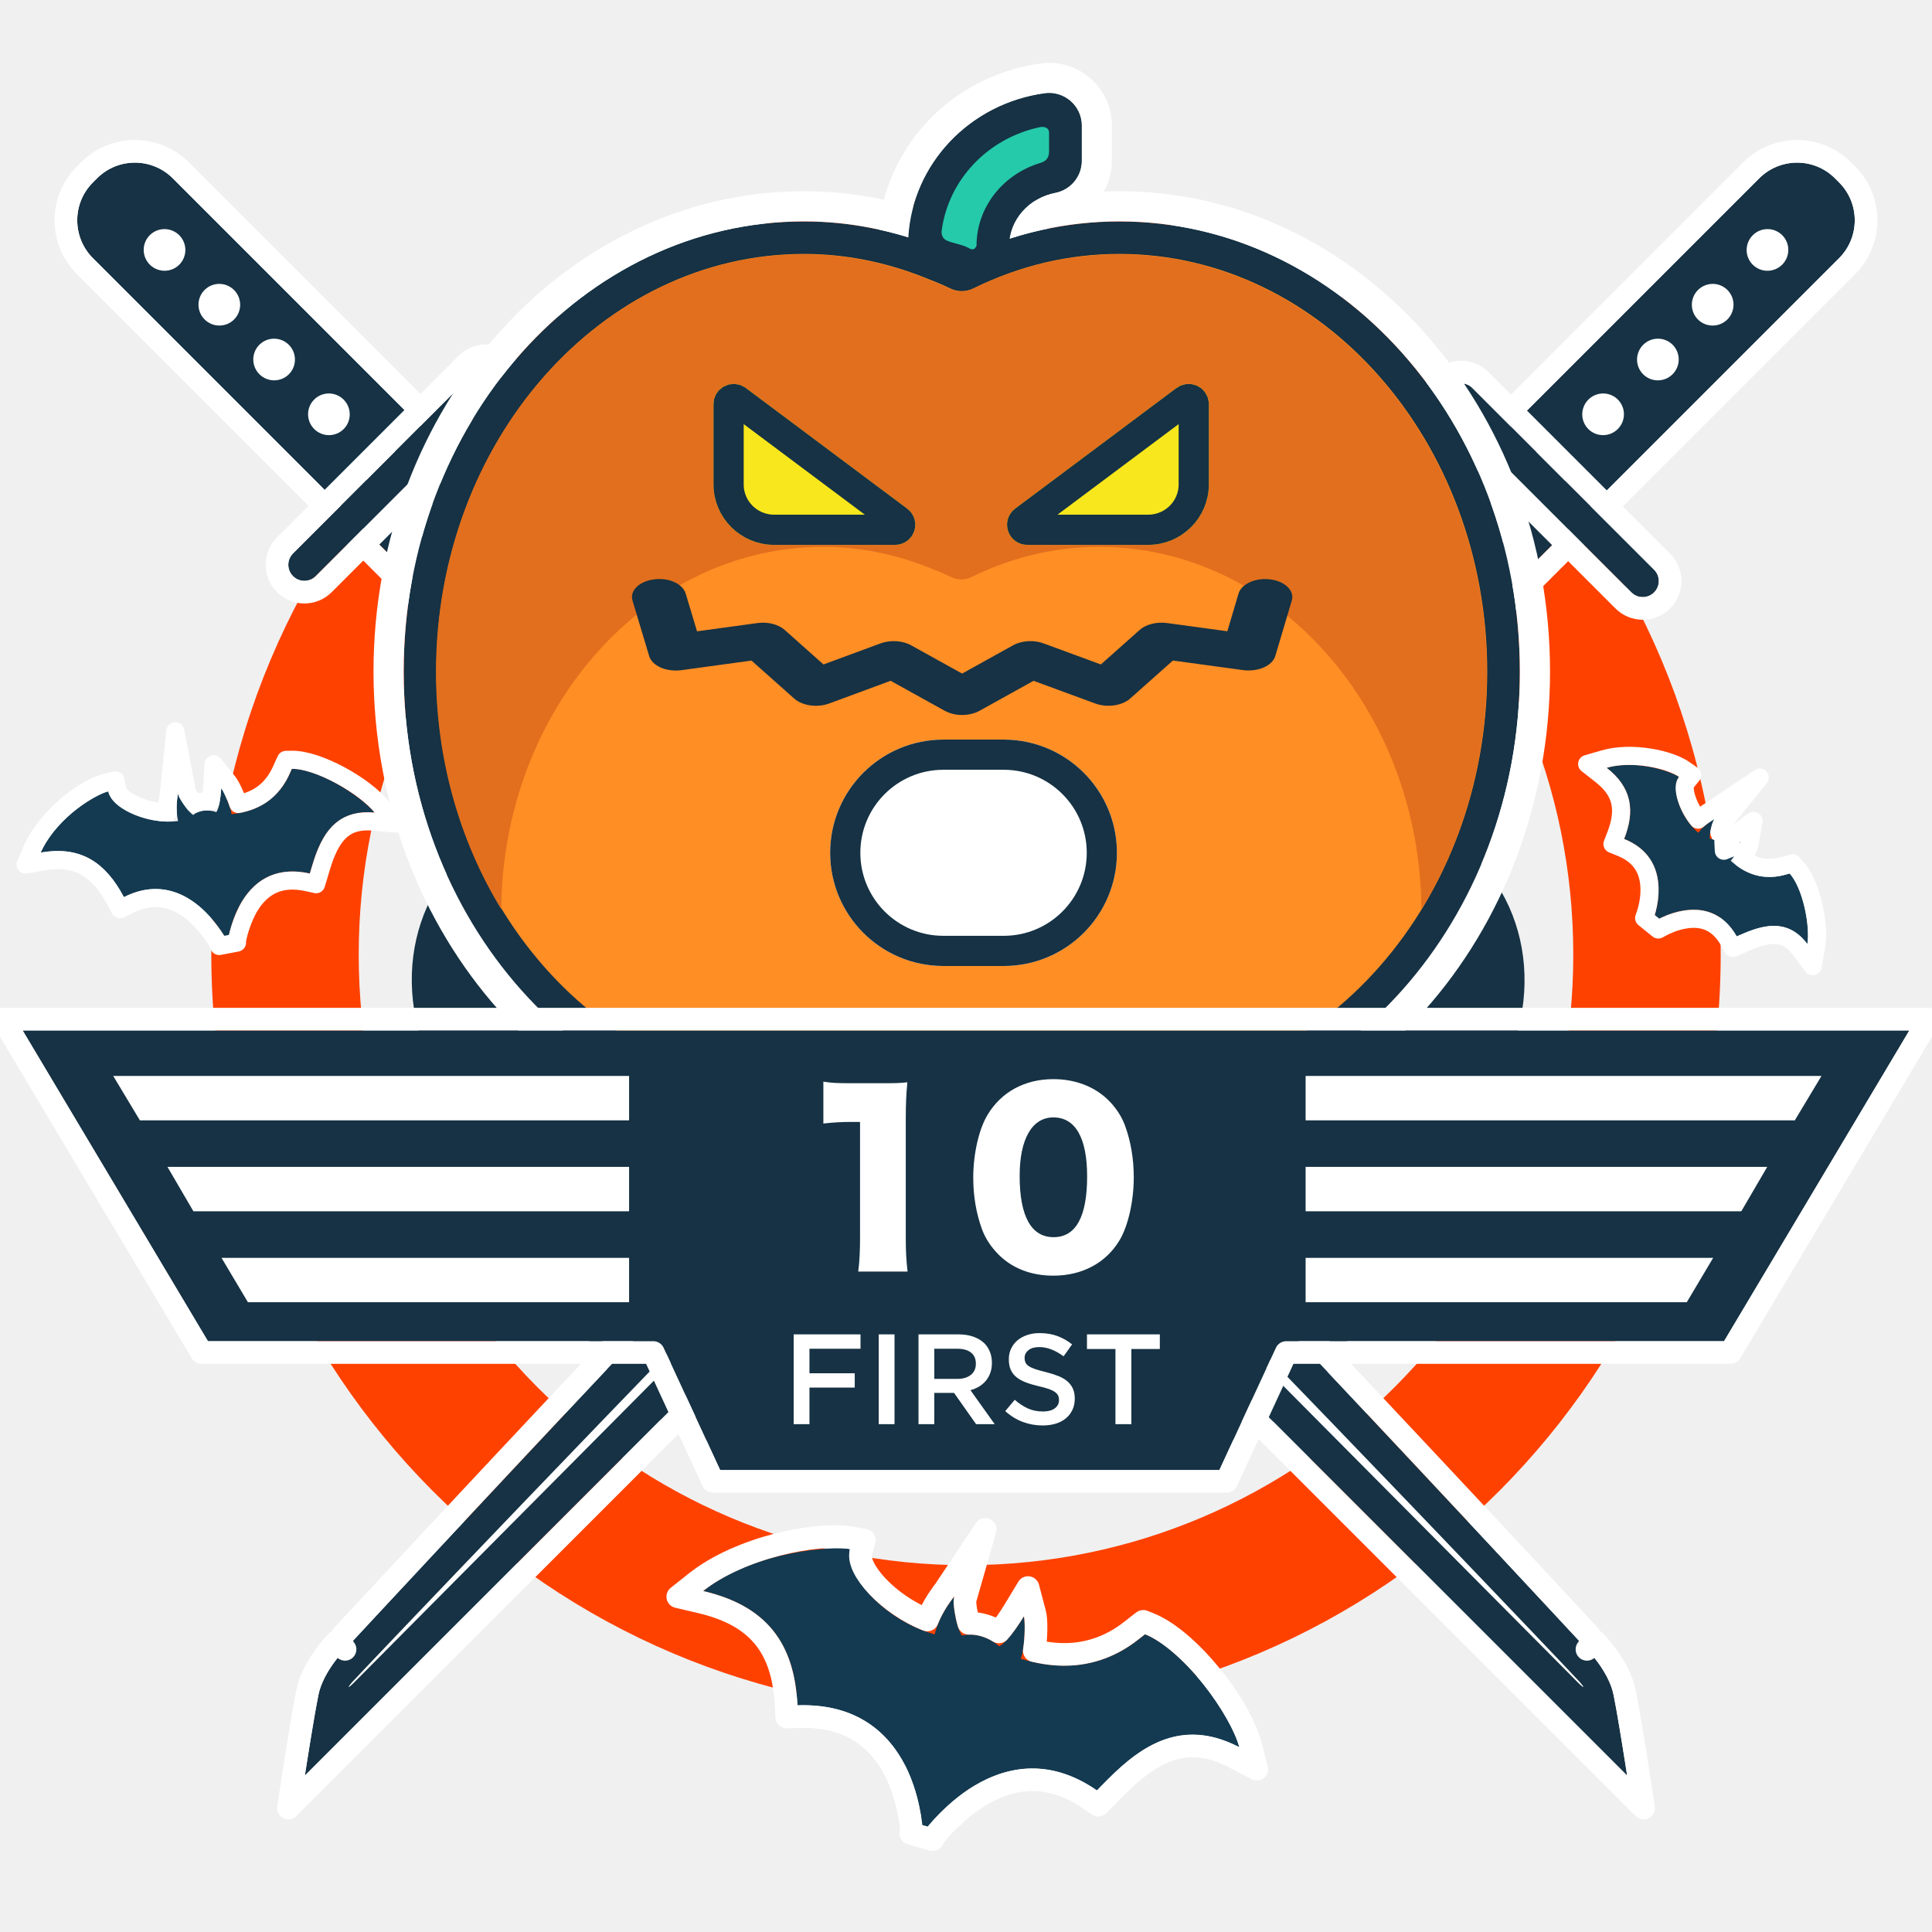
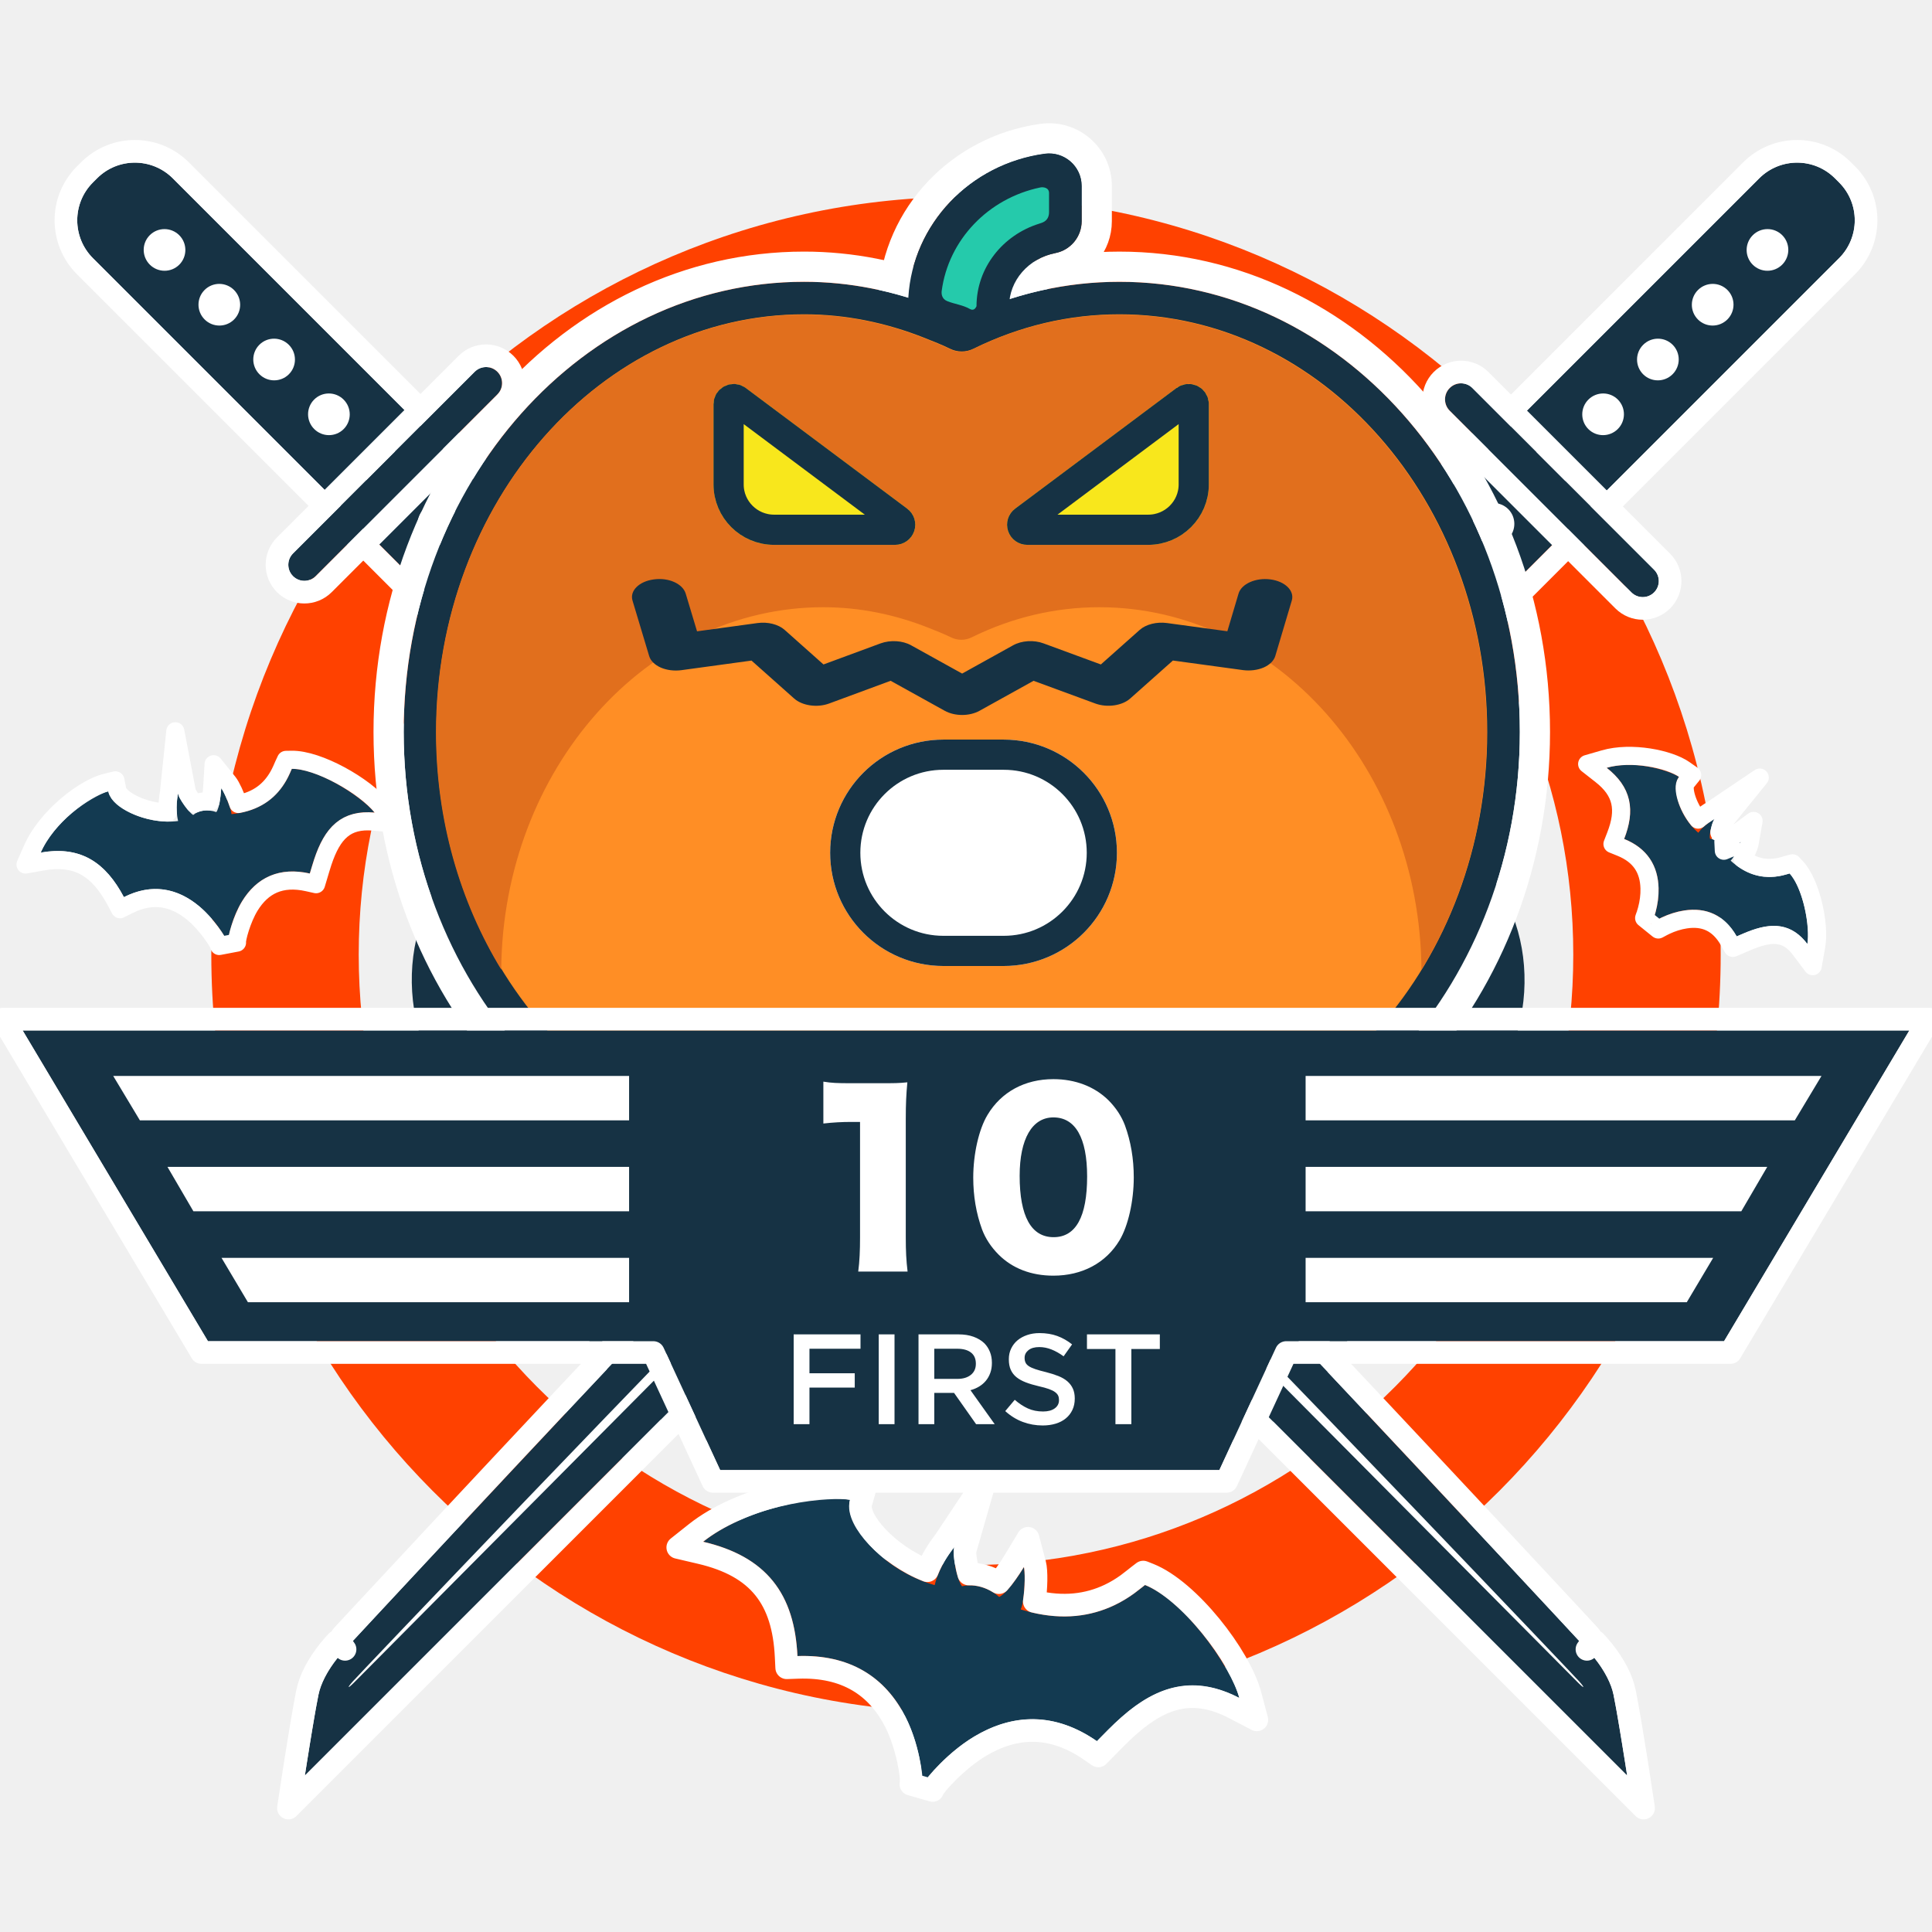
<svg xmlns="http://www.w3.org/2000/svg" xmlns:xlink="http://www.w3.org/1999/xlink" width="128" height="128" viewBox="0 0 128 128">
  <defs>
-     <path id="a" d="M62.861,64.463 C61.961,64.026 60.957,64.077 60.299,64.463 C59.811,64.087 59.09,62.581 59.09,62.102 C59.016,62.334 58.481,63.494 58.537,64.886 C54.835,64.886 51.589,62.569 51.589,61 C50.481,61.111 45.525,62.824 43,66.352 C47.667,66.124 49.891,68.374 51.094,71.91 C58.658,69.452 61.407,77.414 61.407,78 C61.407,77.473 64.421,69.383 71.721,71.862 C72.993,69.526 74.946,65.481 80,66.509 C78.942,64.741 74.8,61.323 71.93,61.036 C71.409,61.737 69.519,64.974 64.463,64.862 C64.559,64.242 64.104,62.462 63.89,62.103 C63.753,62.606 63.321,64.057 62.861,64.463 Z" />
+     <path id="a" d="M62.861,61.198 C61.961,60.762 60.957,60.813 60.299,61.198 C59.811,60.822 59.09,59.316 59.09,58.837 C59.016,59.07 58.481,60.23 58.537,61.622 C54.835,61.622 51.589,59.304 51.589,57.736 C50.481,57.847 45.525,59.56 43,63.088 C47.667,62.859 49.891,65.11 51.094,68.645 C58.658,66.188 61.407,74.15 61.407,74.736 C61.407,74.209 64.421,66.119 71.721,68.598 C72.993,66.262 74.946,62.217 80,63.245 C78.942,61.476 74.8,58.059 71.93,57.772 C71.409,58.472 69.519,61.71 64.463,61.598 C64.559,60.978 64.104,59.198 63.89,58.838 C63.753,59.342 63.321,60.792 62.861,61.198 Z" />
    <path id="b" d="M111.977,12.022 C111.673,11.638 111.228,11.458 110.867,11.504 C110.729,11.231 110.713,10.387 110.807,10.165 C110.729,10.258 110.269,10.687 110.02,11.344 C108.416,10.595 107.466,8.864 107.774,8.137 C107.272,7.965 104.788,7.756 103,8.88 C105.067,9.718 105.588,11.21 105.414,13.092 C109.174,13.484 108.799,17.729 108.684,18 C108.788,17.756 111.685,14.617 114.36,17.243 C115.371,16.418 117.013,14.939 119,16.438 C118.89,15.404 117.767,12.983 116.58,12.269 C116.216,12.488 114.761,13.606 112.592,12.531 C112.756,12.264 112.909,11.347 112.887,11.137 C112.729,11.342 112.256,11.927 111.977,12.022 Z" />
    <path id="c" d="M13.221,10.229 C12.841,9.729 12.285,9.496 11.833,9.555 C11.662,9.2 11.641,8.103 11.759,7.815 C11.662,7.935 11.087,8.493 10.775,9.347 C8.77,8.373 7.582,6.124 7.968,5.179 C7.34,4.954 4.235,4.682 2,6.143 C4.584,7.233 5.235,9.174 5.017,11.62 C9.718,12.129 9.249,17.647 9.105,18 C9.235,17.683 12.856,13.602 16.2,17.016 C17.463,15.943 19.516,14.02 22,15.969 C21.862,14.626 20.459,11.478 18.975,10.55 C18.52,10.835 16.701,12.288 13.99,10.89 C14.195,10.543 14.386,9.351 14.358,9.078 C14.161,9.345 13.57,10.105 13.221,10.229 Z" />
    <path id="d" d="M5.12,3.553 C5.12,1.591 6.707,0 8.664,0 L9.059,0 C11.016,0 12.603,1.59 12.603,3.553 L12.603,47.784 L5.12,47.784 L5.12,3.553 Z" />
    <path id="e" d="M0,0 L6.302,0 C6.302,0 6.165,16.61 5.504,42.956 C4.843,69.302 4.032,90.533 4.032,90.533 C4.032,90.533 4.032,92.57 3.151,93.904 C2.27,95.239 0,98.332 0,98.332 L0,0 Z" />
    <rect id="f" width="17.723" height="1.975" y="47.389" rx=".987" />
    <path id="g" d="M5.12,3.553 C5.12,1.591 6.707,0 8.664,0 L9.059,0 C11.016,0 12.603,1.59 12.603,3.553 L12.603,47.784 L5.12,47.784 L5.12,3.553 Z" />
    <path id="h" d="M0,0 L6.302,0 C6.302,0 6.165,16.61 5.504,42.956 C4.843,69.302 4.032,90.533 4.032,90.533 C4.032,90.533 4.032,92.57 3.151,93.904 C2.27,95.239 0,98.332 0,98.332 L0,0 Z" />
    <rect id="i" width="17.723" height="1.975" y="47.389" rx=".987" />
    <rect id="j" width="19.149" height="2.126" x=".461" y=".654" rx="1.063" />
    <rect id="k" width="19.149" height="2.126" x=".536" y=".361" rx="1.063" />
    <path id="l" d="M44.92,4.6 C44.92,5.63 44.189,6.516 43.175,6.714 C41.394,7.061 40.114,8.543 40.114,10.234 L40.114,10.598 C40.114,12.152 38.513,13.195 37.085,12.571 C36.475,12.304 35.808,12.075 35.005,11.848 C34.029,11.572 33.376,10.656 33.437,9.647 C33.729,4.783 37.531,0.81 42.464,0.132 C43.763,-0.046 44.92,0.959 44.92,2.266 L44.92,4.6 Z" />
    <path id="m" d="M36.976,11.031 C40.294,9.43 43.812,8.616 47.42,8.616 C62.118,8.616 73.95,22.051 73.95,38.44 C73.95,54.829 62.118,68.265 47.42,68.265 L26.533,68.265 C11.835,68.265 0.003,54.83 0.003,38.44 C0.003,22.051 11.835,8.615 26.533,8.615 C29.524,8.615 32.481,9.203 35.362,10.352 C36.235,10.7 36.592,10.848 36.976,11.031 Z" />
-     <path id="n" d="M41.314,30.044 C40.738,30.044 40.228,29.677 40.046,29.133 C39.863,28.589 40.051,27.989 40.512,27.645 L51.206,19.651 C51.611,19.346 52.155,19.302 52.606,19.524 C53.059,19.751 53.345,20.211 53.345,20.716 L53.345,26.046 C53.345,28.25 51.546,30.044 49.334,30.044 L41.314,30.044 Z M32.56,30.044 L24.539,30.044 C22.328,30.044 20.529,28.25 20.529,26.046 L20.529,20.716 C20.529,20.211 20.815,19.751 21.268,19.524 C21.718,19.302 22.262,19.346 22.667,19.651 L33.361,27.645 C33.822,27.989 34.01,28.589 33.827,29.133 C33.646,29.677 33.135,30.044 32.56,30.044 Z" />
+     <path id="n" d="M41.314,26.044 C40.738,26.044 40.228,25.677 40.046,25.133 C39.863,24.589 40.051,23.989 40.512,23.645 L51.206,15.651 C51.611,15.346 52.155,15.302 52.606,15.524 C53.059,15.751 53.345,16.211 53.345,16.716 L53.345,22.046 C53.345,24.25 51.546,26.044 49.334,26.044 L41.314,26.044 Z M32.56,26.044 L24.539,26.044 C22.328,26.044 20.529,24.25 20.529,22.046 L20.529,16.716 C20.529,16.211 20.815,15.751 21.268,15.524 C21.718,15.302 22.262,15.346 22.667,15.651 L33.361,23.645 C33.822,23.989 34.01,24.589 33.827,25.133 C33.646,25.677 33.135,26.044 32.56,26.044 Z" />
    <path id="o" d="M84.736,83.858 L114.223,83.858 L126.5,63.27 L1.5,63.27 L13.777,83.858 L43.764,83.858 L47.713,92.395 L80.787,92.395 L84.736,83.858 Z" />
    <rect id="p" width="19" height="15" rx="7.5" />
  </defs>
  <g fill="none" fill-rule="evenodd">
    <rect width="128" height="128" />
    <g transform="translate(0 5)">
      <g fill-rule="nonzero" transform="translate(2 8.034)">
        <path fill="#FF4100" d="M62,90.664 C84.211,90.664 102.234,72.563 102.234,50.215 C102.234,27.866 84.211,9.766 62,9.766 C39.789,9.766 21.766,27.866 21.766,50.215 C21.766,72.563 39.789,90.664 62,90.664 Z M62,100.429 C34.386,100.429 12,77.947 12,50.215 C12,22.482 34.386,0 62,0 C89.614,0 112,22.482 112,50.215 C112,77.947 89.614,100.429 62,100.429 Z" />
        <g transform="translate(0 31)" stroke-linecap="round" stroke-linejoin="round">
-           <g transform="rotate(16 61.5 69.5)">
+           <g transform="rotate(16 61.5 66.236)">
            <use fill="#133A51" fill-rule="evenodd" xlink:href="#a" />
-             <path stroke="#FFFFFF" stroke-width="1.5" d="M62.583,63.556 C62.774,63.162 63,62.518 63.166,61.907 L63.628,60.199 L64.534,61.719 C64.777,62.127 65.072,63.236 65.18,64.105 C67.148,64.019 68.664,63.37 69.854,62.322 C70.207,62.01 70.512,61.679 70.795,61.32 C70.961,61.109 71.368,60.535 71.329,60.588 L71.582,60.248 L72.005,60.29 C74.811,60.57 79.259,63.809 80.644,66.124 L81.516,67.583 L79.85,67.244 C76.96,66.656 75.097,67.759 73.483,70.284 C73.289,70.586 73.101,70.905 72.894,71.277 C72.813,71.422 72.732,71.569 72.629,71.759 C72.502,71.994 72.434,72.121 72.379,72.221 L72.077,72.776 L71.48,72.573 C68.567,71.583 66.237,72.328 64.374,74.317 C63.173,75.599 62.157,77.631 62.157,78 L60.657,78 C60.657,77.572 59.715,75.59 58.538,74.324 C56.719,72.367 54.363,71.636 51.326,72.623 L50.623,72.851 L50.384,72.151 C49.153,68.537 47,66.907 43.037,67.101 L41.488,67.177 L42.39,65.916 C44.55,62.898 49.166,60.49 51.514,60.254 L52.339,60.171 L52.339,61 C52.339,62.129 54.999,63.838 57.809,64.102 C57.854,63.615 57.955,63.137 58.098,62.665 C58.191,62.357 58.4,61.796 58.376,61.874 L59.84,57.281 L59.84,62.102 C59.84,62.31 60.207,63.096 60.506,63.557 C61.146,63.355 61.882,63.352 62.583,63.556 Z" />
+             <path stroke="#FFFFFF" stroke-width="1.5" d="M62.583,60.291 C62.774,59.898 63,59.254 63.166,58.643 L63.628,56.934 L64.534,58.454 C64.777,58.863 65.072,59.972 65.18,60.841 C67.148,60.755 68.664,60.106 69.854,59.057 C70.207,58.746 70.512,58.415 70.795,58.056 C70.961,57.844 71.368,57.27 71.329,57.324 L71.582,56.983 L72.005,57.025 C74.811,57.306 79.259,60.545 80.644,62.86 L81.516,64.319 L79.85,63.98 C76.96,63.392 75.097,64.494 73.483,67.019 C73.289,67.321 73.101,67.64 72.894,68.012 C72.813,68.158 72.732,68.305 72.629,68.495 C72.502,68.73 72.434,68.856 72.379,68.957 L72.077,69.511 L71.48,69.308 C68.567,68.319 66.237,69.063 64.374,71.052 C63.173,72.335 62.157,74.367 62.157,74.736 L60.657,74.736 C60.657,74.308 59.715,72.326 58.538,71.06 C56.719,69.103 54.363,68.372 51.326,69.359 L50.623,69.587 L50.384,68.887 C49.153,65.272 47,63.643 43.037,63.837 L41.488,63.913 L42.39,62.651 C44.55,59.633 49.166,57.225 51.514,56.989 L52.339,56.907 L52.339,57.736 C52.339,58.865 54.999,60.573 57.809,60.837 C57.854,60.351 57.955,59.873 58.098,59.401 C58.191,59.093 58.4,58.532 58.376,58.609 L59.84,54.017 L59.84,58.837 C59.84,59.046 60.207,59.832 60.506,60.293 C61.146,60.091 61.882,60.088 62.583,60.291 Z" />
          </g>
          <g transform="rotate(16 111 13)">
            <use fill="#133A51" fill-rule="evenodd" xlink:href="#b" />
            <path stroke="#FFFFFF" stroke-width="1.2" d="M112.013,11.239 C112.173,11.352 112.321,11.49 112.447,11.65 L111.977,12.022 L111.783,11.454 C111.81,11.445 111.9,11.36 112.013,11.239 Z M112.013,11.239 C112.136,11.107 112.287,10.933 112.411,10.771 L113.326,9.58 L113.483,11.074 C113.508,11.304 113.442,11.781 113.338,12.198 C114.238,12.52 115.014,12.43 115.728,12.075 C115.835,12.022 115.934,11.966 116.039,11.901 C116.084,11.874 116.238,11.775 116.271,11.755 L116.58,11.569 L116.889,11.755 C118.121,12.496 119.445,14.959 119.597,16.374 L119.744,17.75 L118.639,16.917 C117.529,16.08 116.584,16.269 115.331,17.231 C115.236,17.303 115.14,17.38 115.027,17.472 C114.968,17.52 114.772,17.681 114.739,17.708 L114.323,18.047 L113.94,17.671 C112.952,16.702 111.913,16.588 110.806,17.092 C110.387,17.282 109.984,17.553 109.634,17.861 C109.419,18.049 109.224,18.265 109.236,18.234 L108.132,17.766 C108.127,17.777 108.156,17.484 108.151,17.184 C108.143,16.711 108.073,16.222 107.93,15.772 C107.553,14.579 106.752,13.835 105.352,13.689 L104.762,13.627 L104.816,13.037 C104.986,11.2 104.423,10.104 102.775,9.436 L101.689,8.995 L102.681,8.372 C104.278,7.368 106.834,7.18 107.969,7.57 L108.578,7.779 L108.326,8.372 C108.164,8.755 108.811,9.845 109.77,10.509 C109.793,10.472 109.817,10.436 109.841,10.399 C110.022,10.132 110.665,9.401 110.348,9.779 L112.927,6.708 L111.36,10.4 C111.34,10.445 111.342,10.718 111.358,10.942 C111.587,10.996 111.81,11.097 112.013,11.239 Z" />
          </g>
          <g transform="rotate(-33 12 11.5)">
            <use fill="#133A51" fill-rule="evenodd" xlink:href="#c" />
            <path stroke="#FFFFFF" stroke-width="1.2" d="M13.281,9.435 C13.457,9.25 13.685,8.979 13.876,8.721 L14.798,7.472 L14.955,9.017 C14.986,9.322 14.883,10.023 14.736,10.574 C15.958,11.071 17.007,10.96 17.969,10.463 C18.106,10.392 18.234,10.317 18.368,10.231 C18.426,10.193 18.618,10.066 18.657,10.041 L18.975,9.842 L19.293,10.041 C20.786,10.974 22.414,14.124 22.597,15.907 L22.741,17.313 L21.63,16.441 C20.182,15.306 18.942,15.565 17.331,16.85 C17.212,16.945 17.091,17.046 16.948,17.167 C16.874,17.229 16.629,17.438 16.588,17.473 L16.162,17.835 L15.771,17.436 C14.491,16.129 13.136,15.974 11.703,16.651 C10.767,17.094 9.741,18.029 9.661,18.227 L8.55,17.773 C8.649,17.53 8.626,16.101 8.304,15.043 C7.813,13.428 6.762,12.412 4.953,12.216 L4.368,12.153 L4.42,11.566 C4.639,9.098 3.895,7.594 1.767,6.696 L0.728,6.258 L1.672,5.641 C3.631,4.36 6.787,4.119 8.17,4.614 L8.76,4.825 L8.523,5.405 C8.27,6.025 9.182,7.607 10.507,8.5 C10.558,8.408 10.613,8.318 10.67,8.229 C10.8,8.029 10.937,7.848 11.083,7.675 C11.158,7.587 11.296,7.434 11.292,7.438 L13.859,4.26 L12.315,8.042 C12.272,8.147 12.274,8.634 12.311,8.977 C12.653,9.041 12.988,9.2 13.281,9.435 Z" />
          </g>
        </g>
        <path fill="#163244" d="M60.572,57.869 L60.588,71.63 C60.588,71.63 60.9,77.089 53.559,81.346 C47.916,84.617 40.829,82.421 37.317,76.312 C35.392,72.962 34.922,68.768 36.042,65.229 C32.43,64.433 29.048,61.928 27.122,58.578 C23.61,52.469 25.26,45.207 30.903,41.935 C38.439,37.566 43.559,40.83 43.559,40.83 L54.9,47.686 C54.631,48.48 54.485,49.33 54.485,50.215 C54.485,51.084 54.626,51.92 54.886,52.701 C54.07,52.235 53.037,52.204 52.165,52.709 C50.857,53.468 50.409,55.147 51.164,56.461 C51.919,57.774 53.591,58.224 54.899,57.466 C55.741,56.978 56.227,56.108 56.265,55.2 C57.348,56.52 58.853,57.479 60.572,57.869 Z M69.651,47.558 L80.728,40.86 C80.728,40.86 85.849,37.597 93.385,41.966 C99.027,45.238 100.677,52.5 97.165,58.609 C95.239,61.958 91.858,64.464 88.245,65.26 C89.365,68.799 88.896,72.993 86.97,76.343 C83.458,82.452 76.371,84.648 70.729,81.376 C63.387,77.12 63.699,71.661 63.699,71.661 L63.715,57.932 C65.417,57.619 66.926,56.751 68.051,55.523 C68.17,56.322 68.637,57.061 69.388,57.497 C70.696,58.255 72.368,57.805 73.123,56.491 C73.878,55.178 73.43,53.498 72.122,52.74 C71.372,52.305 70.503,52.268 69.755,52.563 C69.986,51.821 70.11,51.033 70.11,50.215 C70.11,49.282 69.948,48.387 69.651,47.558 Z M56.332,45.149 L45.016,38.862 C45.016,38.862 39.642,36.04 39.642,27.301 C39.642,20.758 45.079,15.692 52.103,15.692 C55.954,15.692 59.806,17.381 62.298,20.125 C64.79,17.381 68.642,15.692 72.493,15.692 C79.517,15.692 84.954,20.758 84.954,27.301 C84.954,35.814 80.091,38.273 80.091,38.273 L68.243,45.124 C67.162,43.852 65.684,42.931 64.001,42.556 C64.63,42.052 65.032,41.277 65.032,40.407 C65.032,38.89 63.808,37.661 62.298,37.661 C60.788,37.661 59.564,38.89 59.564,40.407 C59.564,41.277 59.966,42.052 60.595,42.556 C58.901,42.934 57.415,43.864 56.332,45.149 Z M62.298,54.53 C59.925,54.53 58.001,52.598 58.001,50.215 C58.001,47.831 59.925,45.899 62.298,45.899 C64.671,45.899 66.595,47.831 66.595,50.215 C66.595,52.598 64.671,54.53 62.298,54.53 Z" />
      </g>
      <g transform="rotate(-45 15.968 6.576)">
        <use fill="#163244" xlink:href="#d" />
        <path stroke="#FFFFFF" stroke-width="1.5" d="M4.37,3.553 C4.37,1.177 6.292,-0.75 8.664,-0.75 L9.059,-0.75 C11.431,-0.75 13.353,1.176 13.353,3.553 L13.353,48.534 L4.37,48.534 L4.37,3.553 Z" />
        <path fill="#FFFFFF" d="M8.862,7.898 C8.1,7.898 7.483,7.279 7.483,6.516 C7.483,5.753 8.1,5.134 8.862,5.134 C9.623,5.134 10.24,5.753 10.24,6.516 C10.24,7.279 9.623,7.898 8.862,7.898 Z M8.862,13.032 C8.1,13.032 7.483,12.413 7.483,11.65 C7.483,10.886 8.1,10.268 8.862,10.268 C9.623,10.268 10.24,10.886 10.24,11.65 C10.24,12.413 9.623,13.032 8.862,13.032 Z M8.862,18.166 C8.1,18.166 7.483,17.547 7.483,16.784 C7.483,16.02 8.1,15.401 8.862,15.401 C9.623,15.401 10.24,16.02 10.24,16.784 C10.24,17.547 9.623,18.166 8.862,18.166 Z M8.862,23.3 C8.1,23.3 7.483,22.681 7.483,21.917 C7.483,21.154 8.1,20.535 8.862,20.535 C9.623,20.535 10.24,21.154 10.24,21.917 C10.24,22.681 9.623,23.3 8.862,23.3 Z M8.862,28.433 C8.1,28.433 7.483,27.815 7.483,27.051 C7.483,26.288 8.1,25.669 8.862,25.669 C9.623,25.669 10.24,26.288 10.24,27.051 C10.24,27.815 9.623,28.433 8.862,28.433 Z M8.862,33.567 C8.1,33.567 7.483,32.948 7.483,32.185 C7.483,31.422 8.1,30.803 8.862,30.803 C9.623,30.803 10.24,31.422 10.24,32.185 C10.24,32.948 9.623,33.567 8.862,33.567 Z M8.862,38.701 C8.1,38.701 7.483,38.082 7.483,37.319 C7.483,36.555 8.1,35.937 8.862,35.937 C9.623,35.937 10.24,36.555 10.24,37.319 C10.24,38.082 9.623,38.701 8.862,38.701 Z M8.862,43.835 C8.1,43.835 7.483,43.216 7.483,42.453 C7.483,41.689 8.1,41.07 8.862,41.07 C9.623,41.07 10.24,41.689 10.24,42.453 C10.24,43.216 9.623,43.835 8.862,43.835 Z" />
        <g transform="translate(5.908 48.179)">
          <g stroke-linecap="round" stroke-linejoin="round">
            <use fill="#163244" xlink:href="#e" />
            <path stroke="#FFFFFF" stroke-width="1.5" d="M-0.75,-0.75 L7.058,-0.75 L7.052,0.006 C7.05,0.136 7.048,0.393 7.044,0.773 C7.038,1.405 7.03,2.154 7.02,3.016 C6.991,5.478 6.952,8.351 6.9,11.61 C6.754,20.919 6.543,31.446 6.254,42.975 C6.154,46.95 6.048,50.947 5.935,54.948 C5.683,63.927 5.412,72.528 5.142,80.45 C5.047,83.223 4.959,85.713 4.88,87.882 C4.853,88.642 4.828,89.307 4.807,89.873 C4.794,90.212 4.786,90.444 4.032,90.533 L4.782,90.533 C4.782,90.699 4.769,90.972 4.732,91.317 C4.67,91.892 4.559,92.469 4.383,93.015 C4.228,93.498 4.029,93.936 3.777,94.318 C3.48,94.767 3.018,95.43 2.43,96.253 C2.394,96.304 2.394,96.304 2.357,96.355 C1.974,96.892 1.563,97.461 1.153,98.025 C0.906,98.364 0.714,98.626 0.605,98.776 L-0.75,100.622 L-0.75,-0.75 Z" />
          </g>
          <path fill="#FFFFFF" d="M2.363,0 L3.491,0 C3.491,0 3.345,15.817 3.097,40.576 C2.85,65.335 2.2,91.112 2.165,91.686 C2.13,92.26 2.055,92.292 2.055,91.67 C2.055,90.469 2.363,0 2.363,0 Z" />
        </g>
        <g>
          <use fill="#163244" xlink:href="#f" />
          <rect width="19.223" height="3.475" x="-.75" y="46.639" stroke="#FFFFFF" stroke-width="1.5" rx="1.737" />
        </g>
      </g>
      <g transform="scale(-1 1) rotate(-45 -48.032 161.086)">
        <use fill="#163244" xlink:href="#g" />
        <path stroke="#FFFFFF" stroke-width="1.5" d="M4.37,3.553 C4.37,1.177 6.292,-0.75 8.664,-0.75 L9.059,-0.75 C11.431,-0.75 13.353,1.176 13.353,3.553 L13.353,48.534 L4.37,48.534 L4.37,3.553 Z" />
        <path fill="#FFFFFF" d="M8.862,7.898 C8.1,7.898 7.483,7.279 7.483,6.516 C7.483,5.753 8.1,5.134 8.862,5.134 C9.623,5.134 10.24,5.753 10.24,6.516 C10.24,7.279 9.623,7.898 8.862,7.898 Z M8.862,13.032 C8.1,13.032 7.483,12.413 7.483,11.65 C7.483,10.886 8.1,10.268 8.862,10.268 C9.623,10.268 10.24,10.886 10.24,11.65 C10.24,12.413 9.623,13.032 8.862,13.032 Z M8.862,18.166 C8.1,18.166 7.483,17.547 7.483,16.784 C7.483,16.02 8.1,15.401 8.862,15.401 C9.623,15.401 10.24,16.02 10.24,16.784 C10.24,17.547 9.623,18.166 8.862,18.166 Z M8.862,23.3 C8.1,23.3 7.483,22.681 7.483,21.917 C7.483,21.154 8.1,20.535 8.862,20.535 C9.623,20.535 10.24,21.154 10.24,21.917 C10.24,22.681 9.623,23.3 8.862,23.3 Z M8.862,28.433 C8.1,28.433 7.483,27.815 7.483,27.051 C7.483,26.288 8.1,25.669 8.862,25.669 C9.623,25.669 10.24,26.288 10.24,27.051 C10.24,27.815 9.623,28.433 8.862,28.433 Z M8.862,33.567 C8.1,33.567 7.483,32.948 7.483,32.185 C7.483,31.422 8.1,30.803 8.862,30.803 C9.623,30.803 10.24,31.422 10.24,32.185 C10.24,32.948 9.623,33.567 8.862,33.567 Z M8.862,38.701 C8.1,38.701 7.483,38.082 7.483,37.319 C7.483,36.555 8.1,35.937 8.862,35.937 C9.623,35.937 10.24,36.555 10.24,37.319 C10.24,38.082 9.623,38.701 8.862,38.701 Z M8.862,43.835 C8.1,43.835 7.483,43.216 7.483,42.453 C7.483,41.689 8.1,41.07 8.862,41.07 C9.623,41.07 10.24,41.689 10.24,42.453 C10.24,43.216 9.623,43.835 8.862,43.835 Z" />
        <g transform="translate(5.908 48.179)">
          <g stroke-linecap="round" stroke-linejoin="round">
            <use fill="#163244" xlink:href="#h" />
            <path stroke="#FFFFFF" stroke-width="1.5" d="M-0.75,-0.75 L7.058,-0.75 L7.052,0.006 C7.05,0.136 7.048,0.393 7.044,0.773 C7.038,1.405 7.03,2.154 7.02,3.016 C6.991,5.478 6.952,8.351 6.9,11.61 C6.754,20.919 6.543,31.446 6.254,42.975 C6.154,46.95 6.048,50.947 5.935,54.948 C5.683,63.927 5.412,72.528 5.142,80.45 C5.047,83.223 4.959,85.713 4.88,87.882 C4.853,88.642 4.828,89.307 4.807,89.873 C4.794,90.212 4.786,90.444 4.032,90.533 L4.782,90.533 C4.782,90.699 4.769,90.972 4.732,91.317 C4.67,91.892 4.559,92.469 4.383,93.015 C4.228,93.498 4.029,93.936 3.777,94.318 C3.48,94.767 3.018,95.43 2.43,96.253 C2.394,96.304 2.394,96.304 2.357,96.355 C1.974,96.892 1.563,97.461 1.153,98.025 C0.906,98.364 0.714,98.626 0.605,98.776 L-0.75,100.622 L-0.75,-0.75 Z" />
          </g>
          <path fill="#FFFFFF" d="M2.363,0 L3.491,0 C3.491,0 3.345,15.817 3.097,40.576 C2.85,65.335 2.2,91.112 2.165,91.686 C2.13,92.26 2.055,92.292 2.055,91.67 C2.055,90.469 2.363,0 2.363,0 Z" />
        </g>
        <g>
          <use fill="#163244" xlink:href="#i" />
          <rect width="19.223" height="3.475" x="-.75" y="46.639" stroke="#FFFFFF" stroke-width="1.5" rx="1.737" />
        </g>
      </g>
-       <g transform="translate(18 1)">
-         <g transform="matrix(-1 0 0 1 94 16.615)">
+       <g transform="translate(18 5)">
+         <g transform="matrix(-1 0 0 1 94 12.615)">
          <g transform="rotate(-45 19.442 6.82)">
            <use fill="#163244" xlink:href="#j" />
            <rect width="20.649" height="3.626" x="-.289" y="-.096" stroke="#FFFFFF" stroke-width="1.5" rx="1.813" />
          </g>
          <g transform="scale(-1 1) rotate(-45 -28.967 120.9)">
            <use fill="#163244" xlink:href="#k" />
            <rect width="20.649" height="3.626" x="-.214" y="-.389" stroke="#FFFFFF" stroke-width="1.5" rx="1.813" />
          </g>
        </g>
        <g fill-rule="nonzero" transform="translate(8.743 .054)">
          <use fill="#163244" fill-rule="evenodd" xlink:href="#l" />
          <path stroke="#FFFFFF" stroke-width="2" d="M45.92,4.6 C45.92,6.109 44.849,7.406 43.366,7.695 C42.048,7.952 41.114,9.029 41.114,10.234 L41.114,10.598 C41.114,12.875 38.772,14.4 36.684,13.487 C36.13,13.245 35.509,13.029 34.733,12.81 C33.305,12.407 32.35,11.066 32.439,9.587 C32.759,4.254 36.914,-0.114 42.328,-0.858 C44.227,-1.119 45.92,0.352 45.92,2.266 L45.92,4.6 Z" />
          <use fill="#163244" fill-rule="evenodd" xlink:href="#m" />
          <path stroke="#FFFFFF" stroke-width="2" d="M36.969,9.929 C40.298,8.396 43.817,7.616 47.42,7.616 C62.658,7.616 74.95,21.477 74.95,38.44 C74.95,55.403 62.658,69.265 47.42,69.265 L26.533,69.265 C11.295,69.265 -0.997,55.403 -0.997,38.44 C-0.997,21.477 11.295,7.615 26.533,7.615 C29.64,7.615 32.723,8.223 35.732,9.423 C36.328,9.66 36.685,9.806 36.969,9.929 Z" />
          <path fill="#163244" d="M44.92,4.6 C44.92,5.63 44.189,6.516 43.175,6.714 C41.394,7.061 40.114,8.543 40.114,10.234 L40.114,10.598 C40.114,12.152 38.513,13.195 37.085,12.571 C36.475,12.304 35.808,12.075 35.005,11.848 C34.029,11.572 33.376,10.656 33.437,9.647 C33.729,4.783 37.531,0.81 42.464,0.132 C43.763,-0.046 44.92,0.959 44.92,2.266 L44.92,4.6 Z" />
          <path fill="#FF8E25" d="M47.42,66.111 L26.533,66.111 C13.095,66.111 2.164,53.698 2.164,38.44 C2.164,23.183 13.095,10.769 26.533,10.769 C29.284,10.769 31.969,11.319 34.551,12.348 C34.556,12.35 34.561,12.352 34.566,12.355 C35.115,12.574 35.665,12.786 36.203,13.051 C36.689,13.291 37.264,13.291 37.75,13.051 C40.825,11.538 44.078,10.769 47.42,10.769 C60.857,10.769 71.789,23.183 71.789,38.44 C71.789,53.698 60.857,66.111 47.42,66.111 Z" />
          <path fill="#E16F1D" d="M6.465,54.181 C3.74,49.714 2.142,44.296 2.142,38.463 C2.142,23.205 13.074,10.792 26.511,10.792 C29.262,10.792 31.948,11.342 34.529,12.37 C34.534,12.373 34.539,12.375 34.544,12.377 C35.093,12.596 35.643,12.809 36.181,13.074 C36.668,13.313 37.242,13.313 37.728,13.074 C40.804,11.561 44.057,10.792 47.399,10.792 C60.836,10.792 71.767,23.205 71.767,38.463 C71.767,44.305 70.165,49.73 67.432,54.201 C67.334,40.935 57.8,30.176 46.094,30.176 C43.168,30.176 40.319,30.85 37.626,32.175 C37.2,32.385 36.697,32.385 36.271,32.175 C35.8,31.943 35.318,31.757 34.838,31.565 C34.833,31.563 34.829,31.561 34.824,31.559 C32.564,30.658 30.213,30.176 27.803,30.176 C16.103,30.176 6.573,40.924 6.465,54.181 Z" />
          <path fill="#25CAAB" d="M42.759,3.998 C42.759,3.465 42.759,3.046 42.759,2.739 C42.759,2.366 42.369,2.326 42.178,2.366 C38.734,3.082 36.093,5.831 35.646,9.226 C35.623,9.407 35.646,9.749 36.013,9.897 C36.502,10.095 37.039,10.147 37.505,10.412 C37.701,10.523 37.85,10.464 37.953,10.234 C37.953,7.685 39.696,5.518 42.1,4.767 C42.315,4.7 42.759,4.592 42.759,3.998 Z" />
          <g>
            <use fill="#F8E71C" fill-rule="evenodd" xlink:href="#n" />
-             <path stroke="#163244" stroke-width="2" d="M41.314,29.044 L49.334,29.044 C50.994,29.044 52.345,27.697 52.345,26.046 L52.345,20.716 C52.345,20.591 52.274,20.476 52.163,20.421 C52.046,20.363 51.906,20.375 51.805,20.451 L41.11,28.447 C40.995,28.532 40.949,28.68 40.995,28.816 C41.04,28.952 41.168,29.044 41.314,29.044 Z M32.56,29.044 C32.705,29.044 32.833,28.952 32.879,28.814 C32.924,28.68 32.878,28.532 32.762,28.446 L22.066,20.45 C21.967,20.375 21.827,20.363 21.715,20.419 C21.6,20.476 21.529,20.591 21.529,20.716 L21.529,26.046 C21.529,27.697 22.879,29.044 24.539,29.044 L32.56,29.044 Z" />
+             <path stroke="#163244" stroke-width="2" d="M41.314,25.044 L49.334,25.044 C50.994,25.044 52.345,23.697 52.345,22.046 L52.345,16.716 C52.345,16.591 52.274,16.476 52.163,16.421 C52.046,16.363 51.906,16.375 51.805,16.451 L41.11,24.447 C40.995,24.532 40.949,24.68 40.995,24.816 C41.04,24.952 41.168,25.044 41.314,25.044 Z M32.56,25.044 C32.705,25.044 32.833,24.952 32.879,24.814 C32.924,24.68 32.878,24.532 32.762,24.446 L22.066,16.45 C21.967,16.375 21.827,16.363 21.715,16.419 C21.6,16.476 21.529,16.591 21.529,16.716 L21.529,22.046 C21.529,23.697 22.879,25.044 24.539,25.044 L32.56,25.044 Z" />
          </g>
-           <path fill="#163244" d="M57.425,32.333 C56.453,32.205 55.507,32.626 55.314,33.271 L54.572,35.769 L50.57,35.223 C49.887,35.132 49.182,35.308 48.766,35.678 L46.192,37.968 L42.398,36.573 C41.753,36.331 40.942,36.383 40.373,36.701 L37.001,38.572 L33.621,36.699 C33.053,36.382 32.246,36.335 31.593,36.573 L27.815,37.968 L25.244,35.68 C24.828,35.309 24.125,35.13 23.44,35.225 L19.438,35.773 L18.685,33.269 C18.49,32.625 17.558,32.194 16.572,32.334 C15.598,32.462 14.967,33.089 15.162,33.734 L16.267,37.414 C16.36,37.725 16.637,37.999 17.035,38.175 C17.434,38.349 17.923,38.407 18.392,38.348 L23.046,37.711 L25.874,40.227 C26.413,40.703 27.399,40.847 28.19,40.555 L32.263,39.05 L35.848,41.037 C36.181,41.222 36.592,41.315 37.001,41.315 C37.411,41.315 37.82,41.222 38.154,41.037 L41.733,39.051 L45.822,40.555 C46.609,40.844 47.599,40.703 48.134,40.226 L50.965,37.708 L55.622,38.344 C56.088,38.403 56.578,38.342 56.98,38.169 C57.378,37.994 57.656,37.719 57.748,37.408 L58.842,33.732 C59.033,33.086 58.399,32.461 57.425,32.333 Z" />
+           <path fill="#163244" d="M57.425,28.333 C56.453,28.205 55.507,28.626 55.314,29.271 L54.572,31.769 L50.57,31.223 C49.887,31.132 49.182,31.308 48.766,31.678 L46.192,33.968 L42.398,32.573 C41.753,32.331 40.942,32.383 40.373,32.701 L37.001,34.572 L33.621,32.699 C33.053,32.382 32.246,32.335 31.593,32.573 L27.815,33.968 L25.244,31.68 C24.828,31.309 24.125,31.13 23.44,31.225 L19.438,31.773 L18.685,29.269 C18.49,28.625 17.558,28.194 16.572,28.334 C15.598,28.462 14.967,29.089 15.162,29.734 L16.267,33.414 C16.36,33.725 16.637,33.999 17.035,34.175 C17.434,34.349 17.923,34.407 18.392,34.348 L23.046,33.711 L25.874,36.227 C26.413,36.703 27.399,36.847 28.19,36.555 L32.263,35.05 L35.848,37.037 C36.181,37.222 36.592,37.315 37.001,37.315 C37.411,37.315 37.82,37.222 38.154,37.037 L41.733,35.051 L45.822,36.555 C46.609,36.844 47.599,36.703 48.134,36.226 L50.965,33.708 L55.622,34.344 C56.088,34.403 56.578,34.342 56.98,34.169 C57.378,33.994 57.656,33.719 57.748,33.408 L58.842,29.732 C59.033,29.086 58.399,28.461 57.425,28.333 Z" />
        </g>
      </g>
      <g stroke-linecap="round" stroke-linejoin="round">
        <use fill="#163244" xlink:href="#o" />
        <path stroke="#FFFFFF" stroke-width="1.5" d="M85.215,84.608 L81.266,93.145 L47.234,93.145 L43.285,84.608 L13.351,84.608 L0.18,62.52 L127.82,62.52 L114.649,84.608 L85.215,84.608 Z" />
      </g>
      <path fill="#FFFFFF" d="M54.55 69.436C55.21 69.361 55.795 69.331 56.38 69.331L56.98 69.331 56.98 76.981C56.98 77.851 56.95 78.556 56.86 79.246L60.13 79.246C60.04 78.511 60.01 77.881 60.01 76.981L60.01 69.121C60.01 68.131 60.04 67.501 60.115 66.706 59.515 66.766 59.32 66.766 58.255 66.766L56.35 66.766C55.48 66.766 55.09 66.751 54.55 66.661L54.55 69.436zM69.79 79.516C68.32 79.516 67.075 79.036 66.16 78.121 65.665 77.626 65.29 77.056 65.065 76.456 64.675 75.391 64.48 74.236 64.48 73.021 64.48 71.446 64.855 69.811 65.425 68.866 66.34 67.336 67.9 66.496 69.79 66.496 71.245 66.496 72.52 66.991 73.435 67.891 73.93 68.386 74.305 68.956 74.53 69.556 74.92 70.621 75.115 71.776 75.115 73.006 75.115 74.581 74.74 76.231 74.17 77.176 73.27 78.676 71.695 79.516 69.79 79.516zM69.79 69.031C68.38 69.031 67.555 70.456 67.555 72.901 67.555 75.586 68.32 76.966 69.805 76.966 71.275 76.966 72.025 75.616 72.025 72.946 72.025 70.381 71.245 69.031 69.79 69.031zM41.679 66.283L7.5 66.283 9.268 69.226 41.679 69.226 41.679 66.283zM41.679 72.309L11.095 72.309 12.814 75.252 41.679 75.252 41.679 72.309zM41.679 78.335L14.676 78.335 16.426 81.277 41.679 81.277 41.679 78.335z" />
      <path fill="#FFFFFF" d="M120.679,66.283 L86.5,66.283 L88.268,69.226 L120.679,69.226 L120.679,66.283 Z M120.679,72.309 L90.095,72.309 L91.814,75.252 L120.679,75.252 L120.679,72.309 Z M120.679,78.335 L93.676,78.335 L95.426,81.277 L120.679,81.277 L120.679,78.335 Z" transform="matrix(-1 0 0 1 207.179 0)" />
      <g fill="#FFFFFF" transform="translate(52.5 82.356)">
        <path d="M0.083,1.05 L4.511,1.05 L4.511,2.002 L1.129,2.002 L1.129,3.626 L4.129,3.626 L4.129,4.577 L1.129,4.577 L1.129,7 L0.083,7 L0.083,1.05 Z M5.718,1.05 L6.764,1.05 L6.764,7 L5.718,7 L5.718,1.05 Z M10.929,3.999 C11.303,3.999 11.6,3.91 11.822,3.732 C12.043,3.553 12.153,3.311 12.153,3.005 L12.153,2.988 C12.153,2.665 12.045,2.42 11.83,2.253 C11.615,2.086 11.312,2.002 10.921,2.002 L9.399,2.002 L9.399,3.999 L10.929,3.999 Z M8.354,1.05 L11.005,1.05 C11.38,1.05 11.711,1.102 12,1.207 C12.289,1.312 12.53,1.458 12.723,1.645 C12.881,1.809 13.003,1.999 13.088,2.215 C13.173,2.43 13.216,2.668 13.216,2.929 L13.216,2.946 C13.216,3.189 13.18,3.409 13.109,3.604 C13.038,3.8 12.941,3.973 12.816,4.123 C12.691,4.273 12.543,4.4 12.37,4.505 C12.197,4.61 12.006,4.691 11.796,4.747 L13.402,7 L12.17,7 L10.708,4.926 L9.399,4.926 L9.399,7 L8.354,7 L8.354,1.05 Z M16.581,7.085 C16.122,7.085 15.683,7.007 15.264,6.851 C14.845,6.695 14.457,6.456 14.1,6.133 L14.729,5.385 C15.018,5.634 15.309,5.826 15.604,5.959 C15.899,6.092 16.233,6.159 16.607,6.159 C16.93,6.159 17.186,6.091 17.376,5.955 C17.566,5.818 17.661,5.637 17.661,5.41 L17.661,5.394 C17.661,5.286 17.643,5.191 17.606,5.109 C17.569,5.027 17.501,4.949 17.402,4.875 C17.303,4.801 17.167,4.733 16.994,4.671 C16.821,4.609 16.596,4.546 16.318,4.484 C16.001,4.41 15.719,4.327 15.472,4.233 C15.226,4.14 15.019,4.026 14.852,3.893 C14.685,3.76 14.557,3.597 14.469,3.405 C14.381,3.212 14.338,2.98 14.338,2.708 L14.338,2.691 C14.338,2.435 14.388,2.202 14.491,1.989 C14.593,1.777 14.733,1.595 14.911,1.445 C15.09,1.295 15.304,1.178 15.553,1.093 C15.802,1.007 16.074,0.965 16.369,0.965 C16.805,0.965 17.198,1.029 17.546,1.156 C17.895,1.284 18.222,1.469 18.528,1.713 L17.967,2.503 C17.695,2.305 17.426,2.154 17.16,2.049 C16.893,1.944 16.624,1.891 16.352,1.891 C16.046,1.891 15.808,1.959 15.638,2.095 C15.468,2.232 15.383,2.399 15.383,2.597 L15.383,2.614 C15.383,2.727 15.403,2.828 15.443,2.916 C15.482,3.004 15.554,3.083 15.659,3.154 C15.764,3.225 15.909,3.291 16.093,3.353 C16.277,3.416 16.511,3.481 16.794,3.549 C17.106,3.628 17.382,3.716 17.623,3.812 C17.864,3.909 18.063,4.026 18.222,4.165 C18.381,4.304 18.501,4.466 18.583,4.65 C18.665,4.834 18.706,5.048 18.706,5.292 L18.706,5.309 C18.706,5.586 18.654,5.835 18.549,6.056 C18.444,6.278 18.299,6.464 18.111,6.617 C17.924,6.771 17.701,6.887 17.44,6.966 C17.179,7.045 16.893,7.085 16.581,7.085 Z M21.401,2.019 L19.514,2.019 L19.514,1.05 L24.342,1.05 L24.342,2.019 L22.455,2.019 L22.455,7 L21.401,7 L21.401,2.019 Z" />
      </g>
      <g transform="translate(55 44)">
        <use fill="#FFFFFF" xlink:href="#p" />
        <rect width="17" height="13" x="1" y="1" stroke="#163244" stroke-width="2" rx="6.5" />
      </g>
    </g>
  </g>
</svg>
